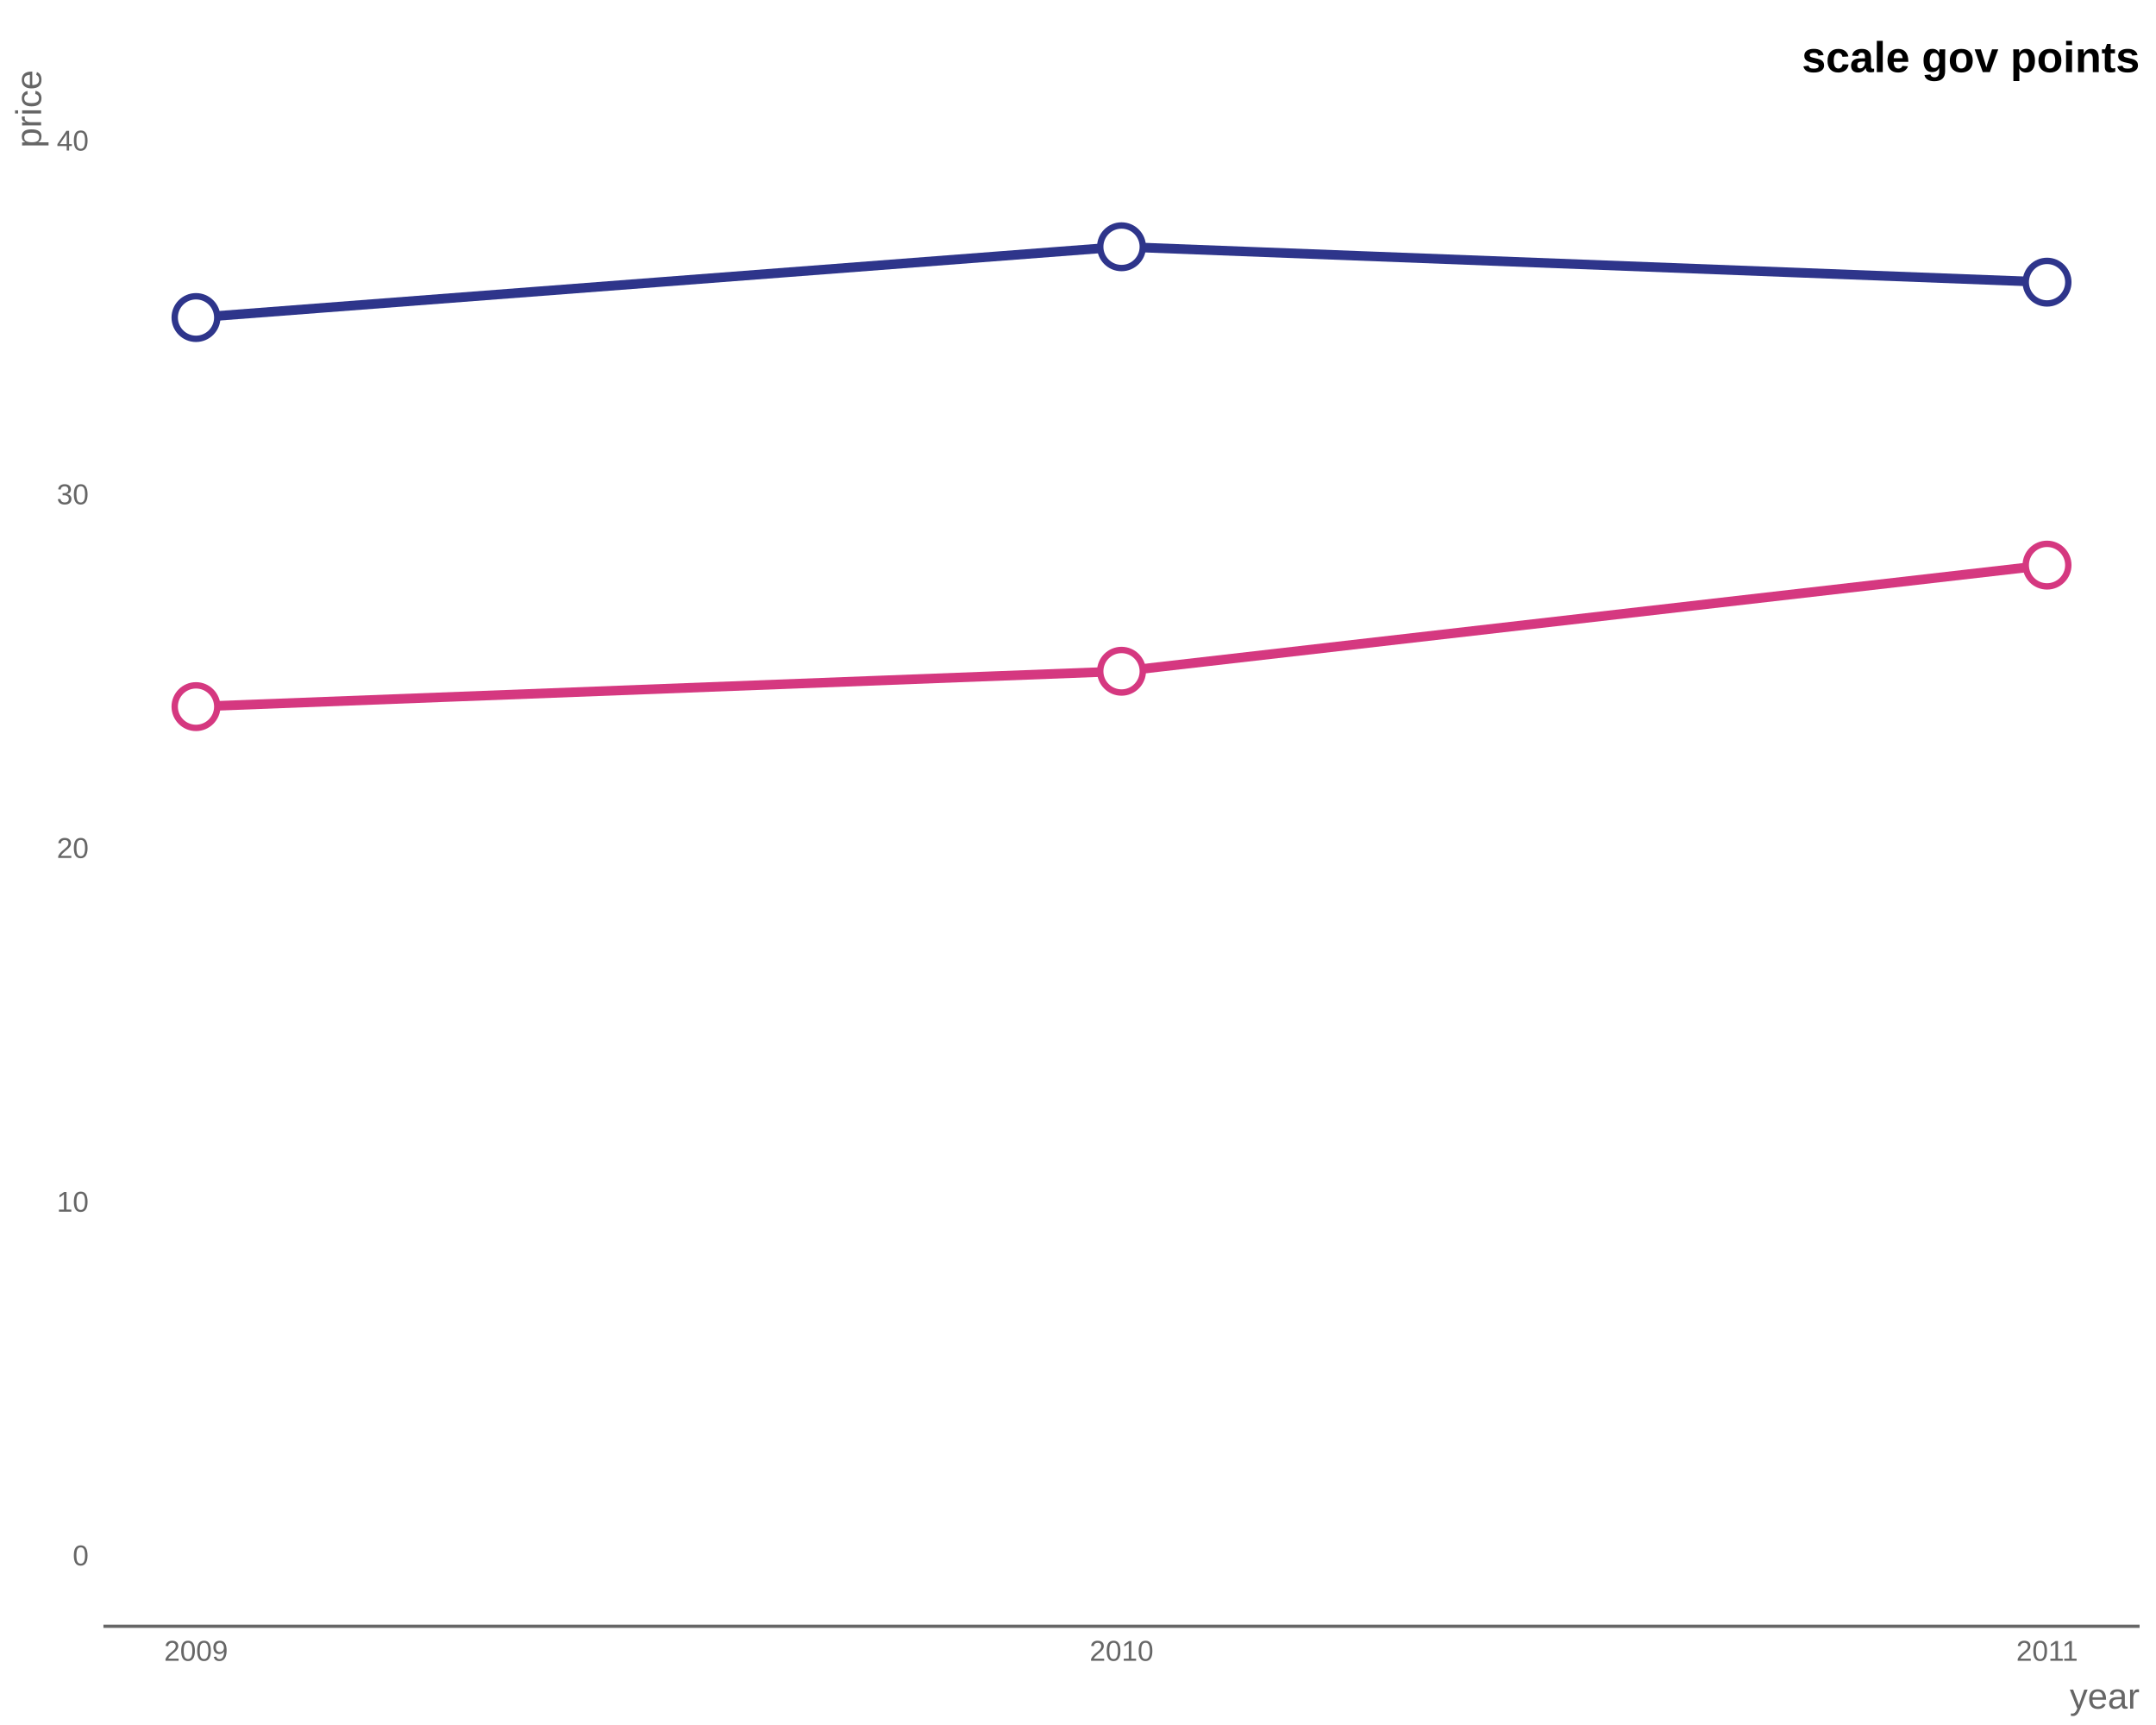
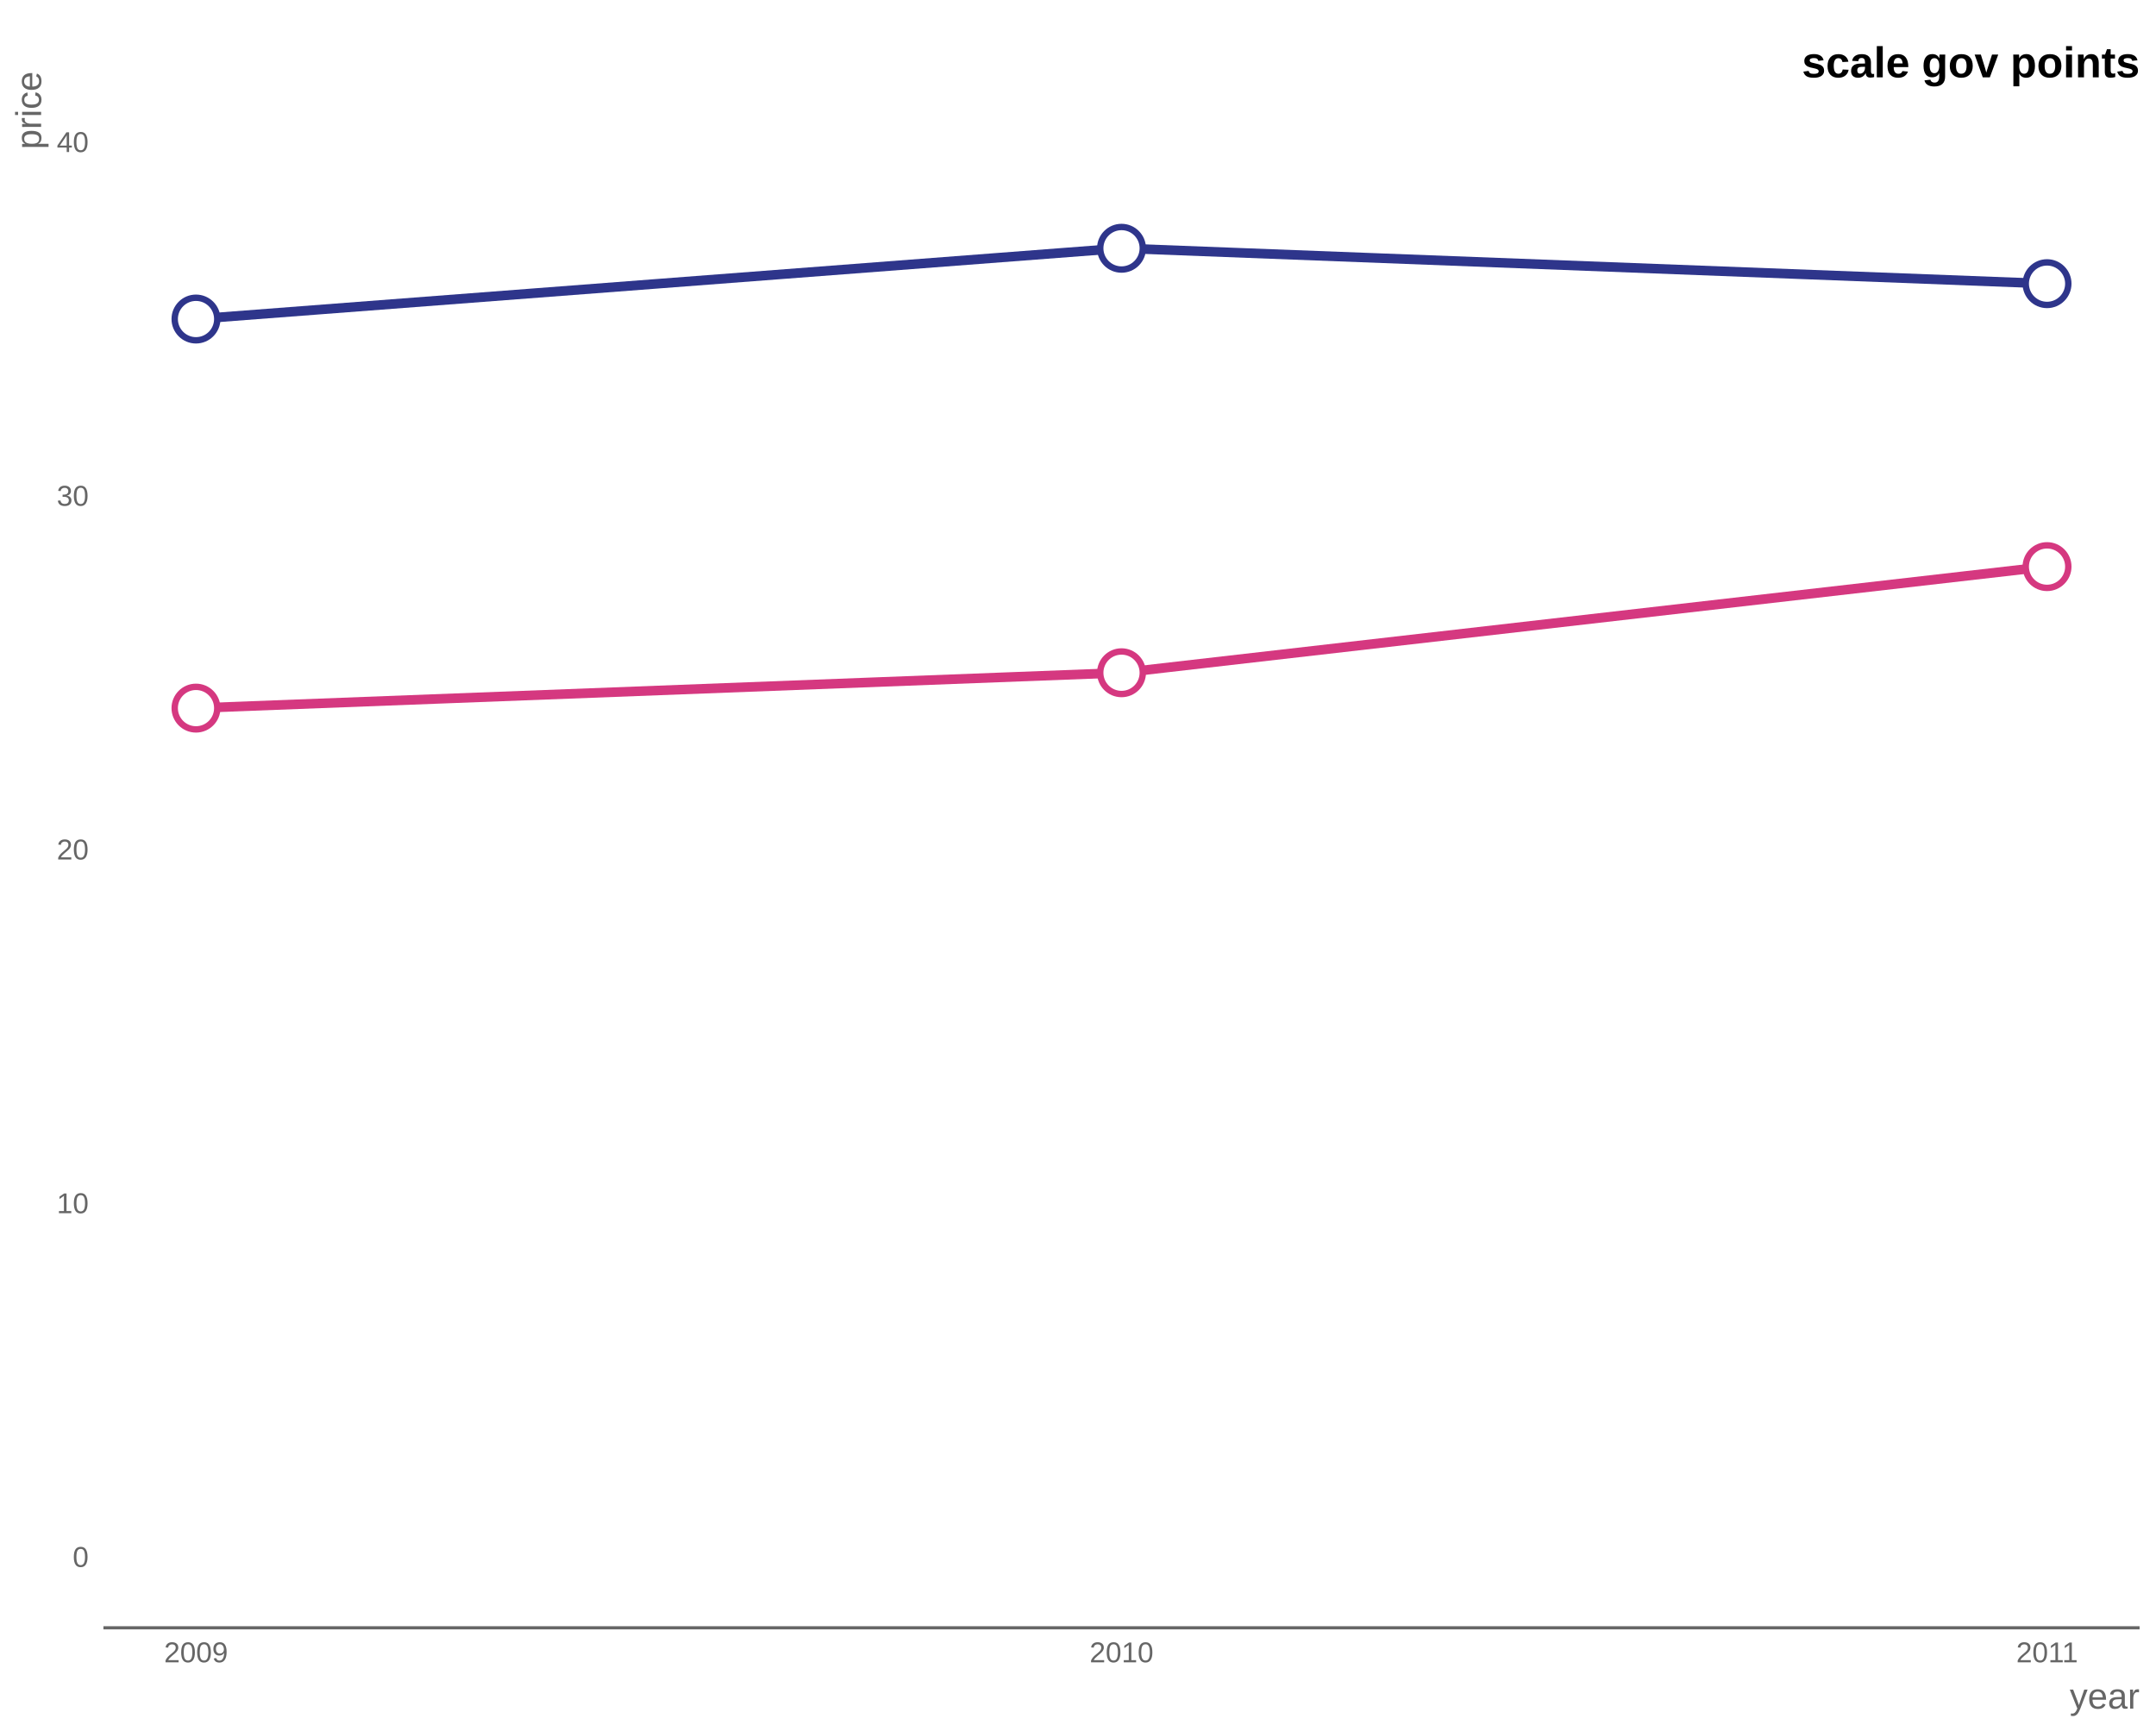
<svg xmlns="http://www.w3.org/2000/svg" viewBox="0 0 720.00 576.00">
  <defs>
    <style type="text/css">
    line, polyline, polygon, path, rect, circle {
      fill: none;
      stroke: #000000;
      stroke-linecap: round;
      stroke-linejoin: round;
      stroke-miterlimit: 10.00;
    }
  </style>
  </defs>
  <rect width="100%" height="100%" style="stroke: none; fill: #FFFFFF;" />
  <rect x="0.00" y="0.00" width="720.00" height="576.00" style="stroke-width: 1.07; stroke: #FFFFFF; fill: #FFFFFF;" />
  <defs>
-     <clipPath id="cpMzQuNTR8NzE0LjUyfDU0My4wNHwyMy4zNQ==">
-       <rect x="34.54" y="23.35" width="679.98" height="519.69" />
+     <clipPath id="cpMzQuNTR8NzE0LjUyfDU0My41NHwyMy44NQ==">
+       <rect x="34.54" y="23.85" width="679.98" height="519.69" />
    </clipPath>
  </defs>
-   <polyline points="65.45,106.03 374.53,82.40 683.61,94.22 " style="stroke-width: 3.20; stroke: #2E358B; stroke-linecap: butt;" clip-path="url(#cpMzQuNTR8NzE0LjUyfDU0My4wNHwyMy4zNQ==)" />
-   <polyline points="65.45,235.95 374.53,224.14 683.61,188.70 " style="stroke-width: 3.20; stroke: #D53880; stroke-linecap: butt;" clip-path="url(#cpMzQuNTR8NzE0LjUyfDU0My4wNHwyMy4zNQ==)" />
-   <circle cx="65.45" cy="106.03" r="5.33pt" style="stroke-width: 2.13; stroke: #2E358B; fill: #FFFFFF;" clip-path="url(#cpMzQuNTR8NzE0LjUyfDU0My4wNHwyMy4zNQ==)" />
-   <circle cx="374.53" cy="82.40" r="5.33pt" style="stroke-width: 2.13; stroke: #2E358B; fill: #FFFFFF;" clip-path="url(#cpMzQuNTR8NzE0LjUyfDU0My4wNHwyMy4zNQ==)" />
-   <circle cx="683.61" cy="94.22" r="5.33pt" style="stroke-width: 2.13; stroke: #2E358B; fill: #FFFFFF;" clip-path="url(#cpMzQuNTR8NzE0LjUyfDU0My4wNHwyMy4zNQ==)" />
-   <circle cx="65.45" cy="235.95" r="5.33pt" style="stroke-width: 2.13; stroke: #D53880; fill: #FFFFFF;" clip-path="url(#cpMzQuNTR8NzE0LjUyfDU0My4wNHwyMy4zNQ==)" />
-   <circle cx="374.53" cy="224.14" r="5.33pt" style="stroke-width: 2.13; stroke: #D53880; fill: #FFFFFF;" clip-path="url(#cpMzQuNTR8NzE0LjUyfDU0My4wNHwyMy4zNQ==)" />
-   <circle cx="683.61" cy="188.70" r="5.33pt" style="stroke-width: 2.13; stroke: #D53880; fill: #FFFFFF;" clip-path="url(#cpMzQuNTR8NzE0LjUyfDU0My4wNHwyMy4zNQ==)" />
+   <polyline points="65.45,106.53 374.53,82.90 683.61,94.72 " style="stroke-width: 3.20; stroke: #2E358B; stroke-linecap: butt;" clip-path="url(#cpMzQuNTR8NzE0LjUyfDU0My41NHwyMy44NQ==)" />
+   <polyline points="65.45,236.45 374.53,224.64 683.61,189.20 " style="stroke-width: 3.20; stroke: #D53880; stroke-linecap: butt;" clip-path="url(#cpMzQuNTR8NzE0LjUyfDU0My41NHwyMy44NQ==)" />
+   <circle cx="65.45" cy="106.53" r="5.33pt" style="stroke-width: 2.13; stroke: #2E358B; fill: #FFFFFF;" clip-path="url(#cpMzQuNTR8NzE0LjUyfDU0My41NHwyMy44NQ==)" />
+   <circle cx="374.53" cy="82.90" r="5.33pt" style="stroke-width: 2.13; stroke: #2E358B; fill: #FFFFFF;" clip-path="url(#cpMzQuNTR8NzE0LjUyfDU0My41NHwyMy44NQ==)" />
+   <circle cx="683.61" cy="94.72" r="5.33pt" style="stroke-width: 2.13; stroke: #2E358B; fill: #FFFFFF;" clip-path="url(#cpMzQuNTR8NzE0LjUyfDU0My41NHwyMy44NQ==)" />
+   <circle cx="65.45" cy="236.45" r="5.33pt" style="stroke-width: 2.13; stroke: #D53880; fill: #FFFFFF;" clip-path="url(#cpMzQuNTR8NzE0LjUyfDU0My41NHwyMy44NQ==)" />
+   <circle cx="374.53" cy="224.64" r="5.33pt" style="stroke-width: 2.13; stroke: #D53880; fill: #FFFFFF;" clip-path="url(#cpMzQuNTR8NzE0LjUyfDU0My41NHwyMy44NQ==)" />
+   <circle cx="683.61" cy="189.20" r="5.33pt" style="stroke-width: 2.13; stroke: #D53880; fill: #FFFFFF;" clip-path="url(#cpMzQuNTR8NzE0LjUyfDU0My41NHwyMy44NQ==)" />
  <defs>
    <clipPath id="cpMC4wMHw3MjAuMDB8NTc2LjAwfDAuMDA=">
      <rect x="0.00" y="0.00" width="720.00" height="576.00" />
    </clipPath>
  </defs>
-   <polyline points="34.54,543.04 34.54,23.35 " style="stroke-width: 1.07; stroke: #FFFFFF; stroke-linecap: butt;" clip-path="url(#cpMC4wMHw3MjAuMDB8NTc2LjAwfDAuMDA=)" />
+   <polyline points="34.54,543.54 34.54,23.85 " style="stroke-width: 1.07; stroke: #FFFFFF; stroke-linecap: butt;" clip-path="url(#cpMC4wMHw3MjAuMDB8NTc2LjAwfDAuMDA=)" />
  <g clip-path="url(#cpMC4wMHw3MjAuMDB8NTc2LjAwfDAuMDA=)">
-     <text x="24.28" y="522.71" style="font-size: 9.60px; fill: #666666; font-family: Liberation Sans;" textLength="5.33px" lengthAdjust="spacingAndGlyphs">0</text>
+     <text x="24.28" y="523.21" style="font-size: 9.60px; fill: #666666; font-family: Liberation Sans;" textLength="5.33px" lengthAdjust="spacingAndGlyphs">0</text>
  </g>
  <g clip-path="url(#cpMC4wMHw3MjAuMDB8NTc2LjAwfDAuMDA=)">
-     <text x="18.95" y="404.60" style="font-size: 9.60px; fill: #666666; font-family: Liberation Sans;" textLength="10.66px" lengthAdjust="spacingAndGlyphs">10</text>
+     <text x="18.95" y="405.10" style="font-size: 9.60px; fill: #666666; font-family: Liberation Sans;" textLength="10.66px" lengthAdjust="spacingAndGlyphs">10</text>
  </g>
  <g clip-path="url(#cpMC4wMHw3MjAuMDB8NTc2LjAwfDAuMDA=)">
-     <text x="18.95" y="286.49" style="font-size: 9.60px; fill: #666666; font-family: Liberation Sans;" textLength="10.66px" lengthAdjust="spacingAndGlyphs">20</text>
+     <text x="18.95" y="286.99" style="font-size: 9.60px; fill: #666666; font-family: Liberation Sans;" textLength="10.66px" lengthAdjust="spacingAndGlyphs">20</text>
  </g>
  <g clip-path="url(#cpMC4wMHw3MjAuMDB8NTc2LjAwfDAuMDA=)">
-     <text x="18.95" y="168.38" style="font-size: 9.60px; fill: #666666; font-family: Liberation Sans;" textLength="10.66px" lengthAdjust="spacingAndGlyphs">30</text>
+     <text x="18.95" y="168.88" style="font-size: 9.60px; fill: #666666; font-family: Liberation Sans;" textLength="10.66px" lengthAdjust="spacingAndGlyphs">30</text>
  </g>
  <g clip-path="url(#cpMC4wMHw3MjAuMDB8NTc2LjAwfDAuMDA=)">
-     <text x="18.95" y="50.27" style="font-size: 9.60px; fill: #666666; font-family: Liberation Sans;" textLength="10.66px" lengthAdjust="spacingAndGlyphs">40</text>
+     <text x="18.95" y="50.77" style="font-size: 9.60px; fill: #666666; font-family: Liberation Sans;" textLength="10.66px" lengthAdjust="spacingAndGlyphs">40</text>
  </g>
-   <polyline points="34.54,543.04 714.52,543.04 " style="stroke-width: 1.07; stroke: #666666; stroke-linecap: butt;" clip-path="url(#cpMC4wMHw3MjAuMDB8NTc2LjAwfDAuMDA=)" />
+   <polyline points="34.54,543.54 714.52,543.54 " style="stroke-width: 1.07; stroke: #666666; stroke-linecap: butt;" clip-path="url(#cpMC4wMHw3MjAuMDB8NTc2LjAwfDAuMDA=)" />
  <g clip-path="url(#cpMC4wMHw3MjAuMDB8NTc2LjAwfDAuMDA=)">
-     <text x="54.79" y="554.56" style="font-size: 9.60px; fill: #666666; font-family: Liberation Sans;" textLength="21.31px" lengthAdjust="spacingAndGlyphs">2009</text>
+     <text x="54.79" y="555.06" style="font-size: 9.60px; fill: #666666; font-family: Liberation Sans;" textLength="21.31px" lengthAdjust="spacingAndGlyphs">2009</text>
  </g>
  <g clip-path="url(#cpMC4wMHw3MjAuMDB8NTc2LjAwfDAuMDA=)">
-     <text x="363.87" y="554.56" style="font-size: 9.60px; fill: #666666; font-family: Liberation Sans;" textLength="21.31px" lengthAdjust="spacingAndGlyphs">2010</text>
+     <text x="363.87" y="555.06" style="font-size: 9.60px; fill: #666666; font-family: Liberation Sans;" textLength="21.31px" lengthAdjust="spacingAndGlyphs">2010</text>
  </g>
  <g clip-path="url(#cpMC4wMHw3MjAuMDB8NTc2LjAwfDAuMDA=)">
-     <text x="673.32" y="554.56" style="font-size: 9.60px; fill: #666666; font-family: Liberation Sans;" textLength="20.59px" lengthAdjust="spacingAndGlyphs">2011</text>
+     <text x="673.32" y="555.06" style="font-size: 9.60px; fill: #666666; font-family: Liberation Sans;" textLength="20.59px" lengthAdjust="spacingAndGlyphs">2011</text>
  </g>
  <g clip-path="url(#cpMC4wMHw3MjAuMDB8NTc2LjAwfDAuMDA=)">
    <text x="691.18" y="570.52" style="font-size: 12.00px; fill: #666666; font-family: Liberation Sans;" textLength="23.34px" lengthAdjust="spacingAndGlyphs">year</text>
  </g>
  <g clip-path="url(#cpMC4wMHw3MjAuMDB8NTc2LjAwfDAuMDA=)">
-     <text transform="translate(13.73,49.37) rotate(-90)" style="font-size: 12.00px; fill: #666666; font-family: Liberation Sans;" textLength="26.02px" lengthAdjust="spacingAndGlyphs">price</text>
+     <text transform="translate(13.73,49.87) rotate(-90)" style="font-size: 12.00px; fill: #666666; font-family: Liberation Sans;" textLength="26.02px" lengthAdjust="spacingAndGlyphs">price</text>
  </g>
  <g clip-path="url(#cpMC4wMHw3MjAuMDB8NTc2LjAwfDAuMDA=)">
-     <text x="601.74" y="24.08" style="font-size: 14.40px; font-weight: bold; font-family: Liberation Sans;" textLength="112.78px" lengthAdjust="spacingAndGlyphs">scale gov points</text>
+     <text x="601.74" y="25.83" style="font-size: 14.40px; font-weight: bold; font-family: Liberation Sans;" textLength="112.78px" lengthAdjust="spacingAndGlyphs">scale gov points</text>
  </g>
</svg>
